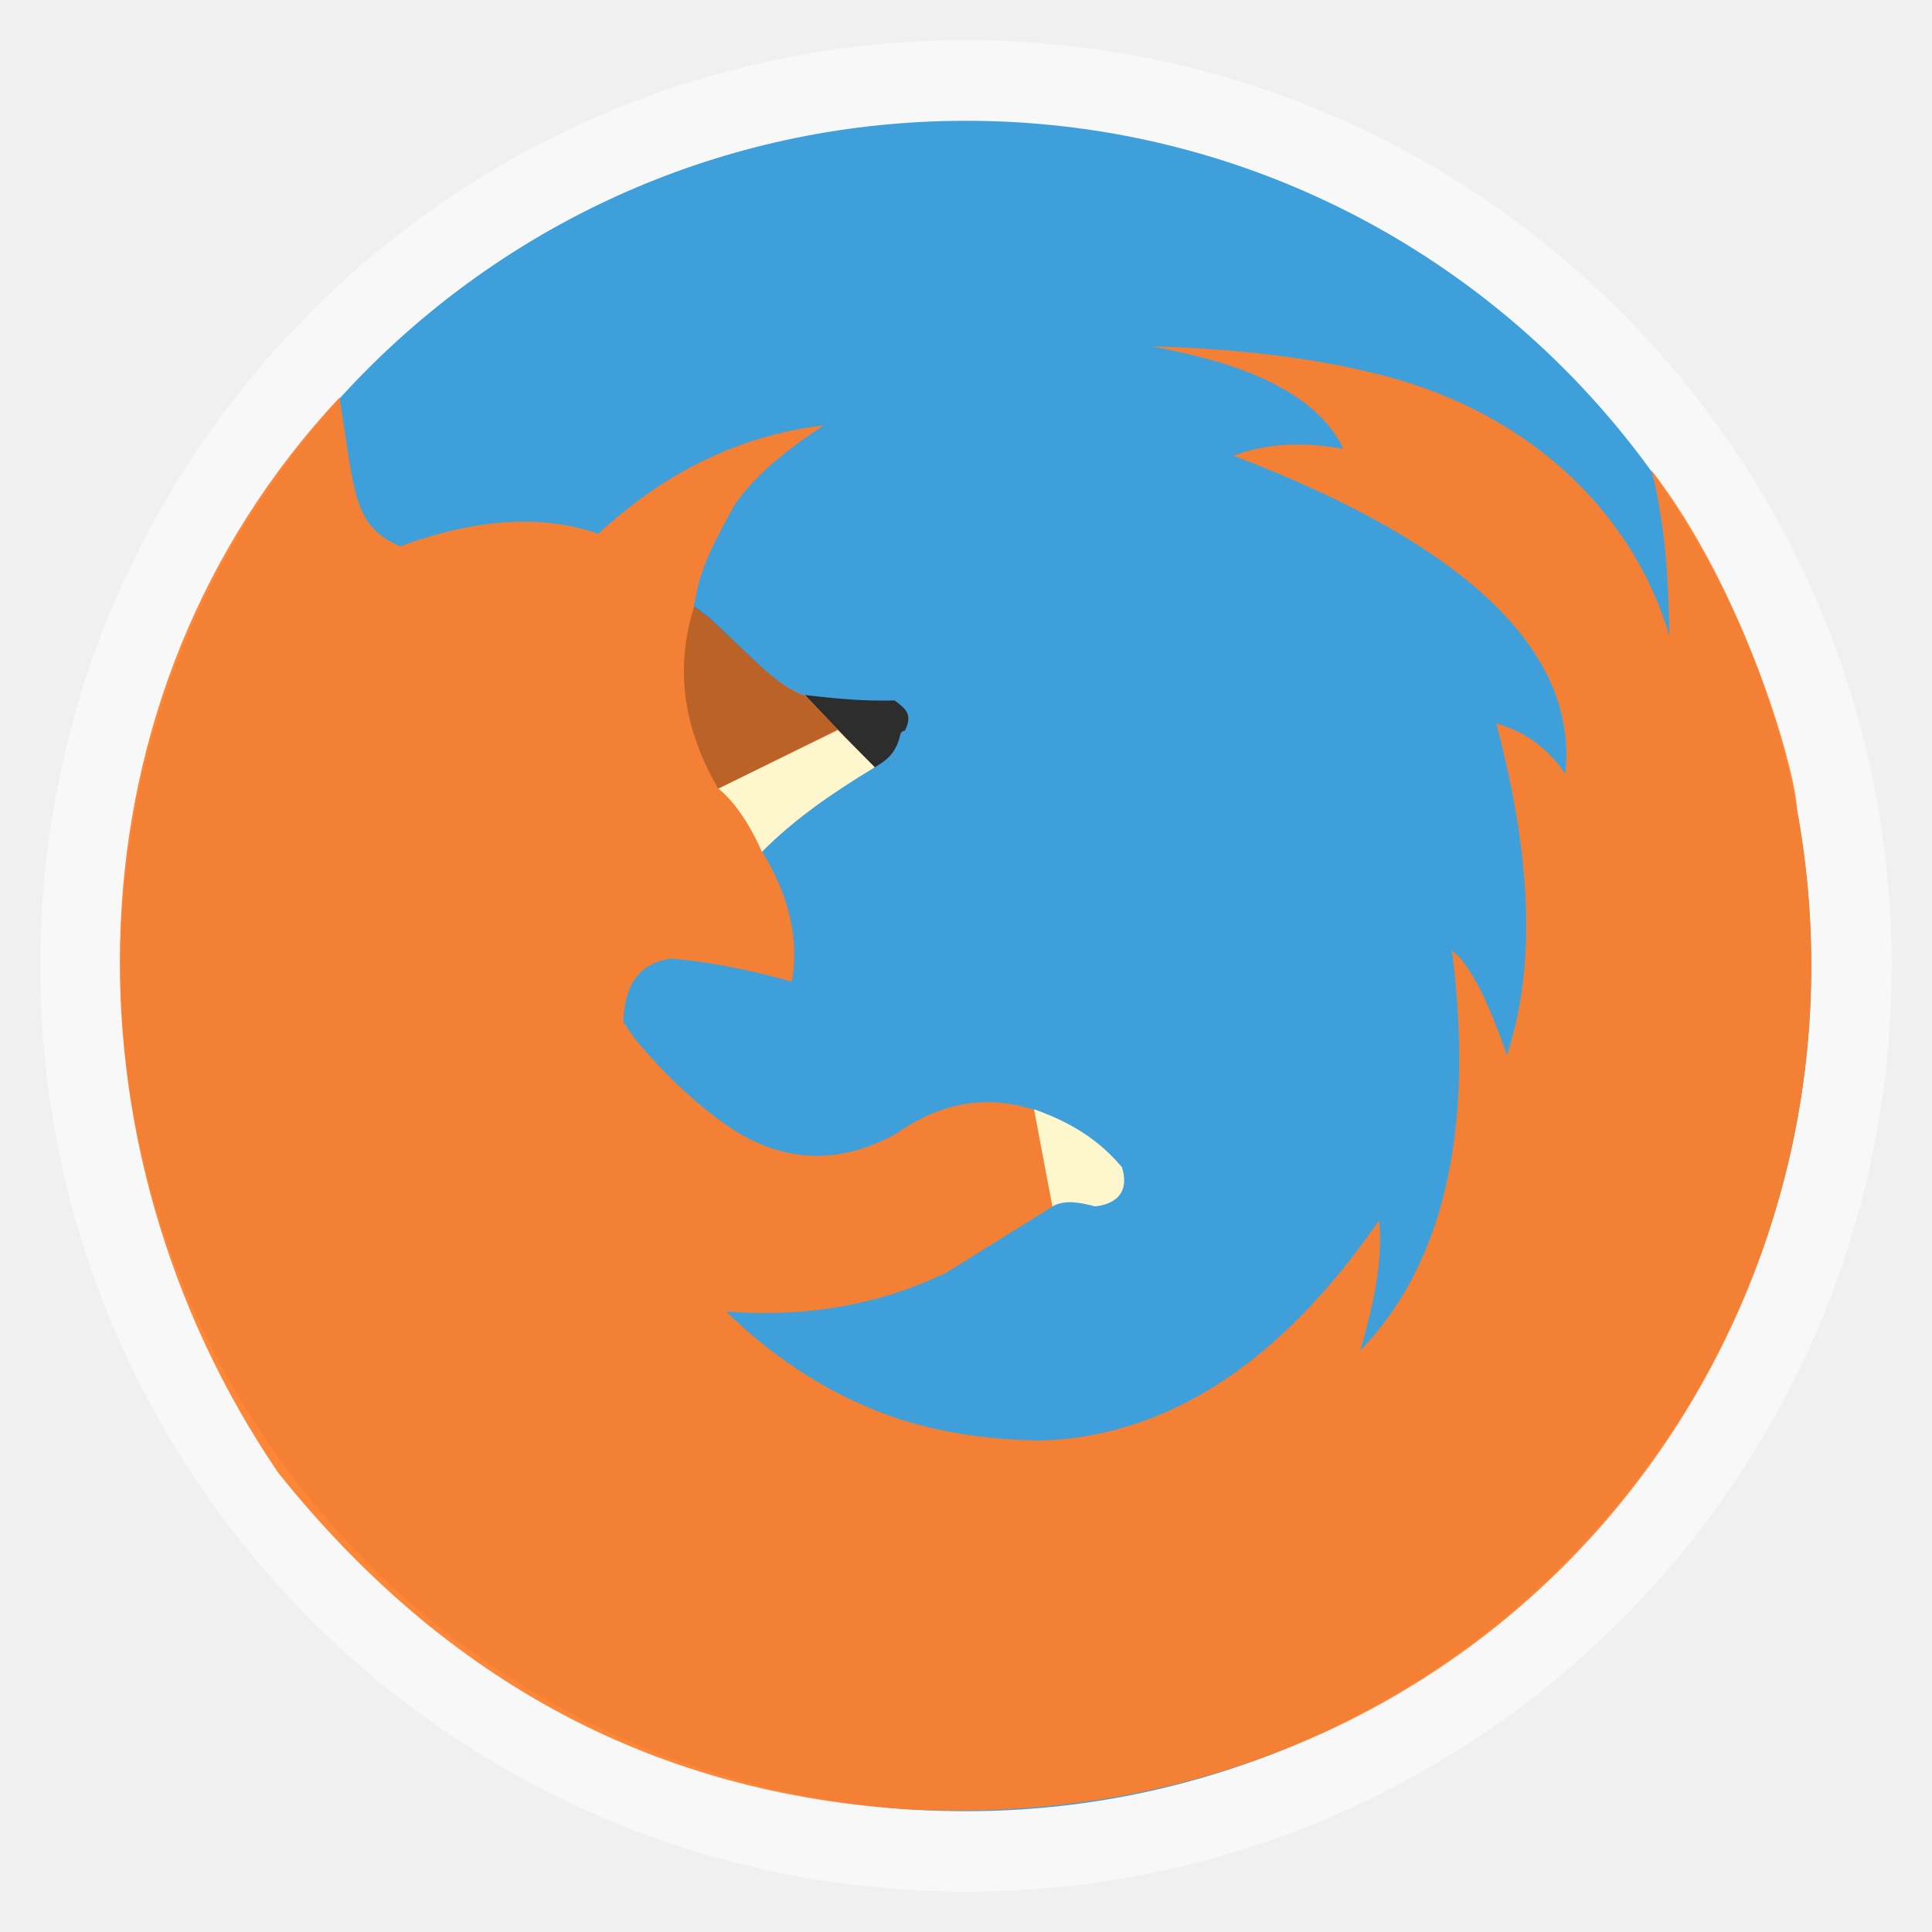
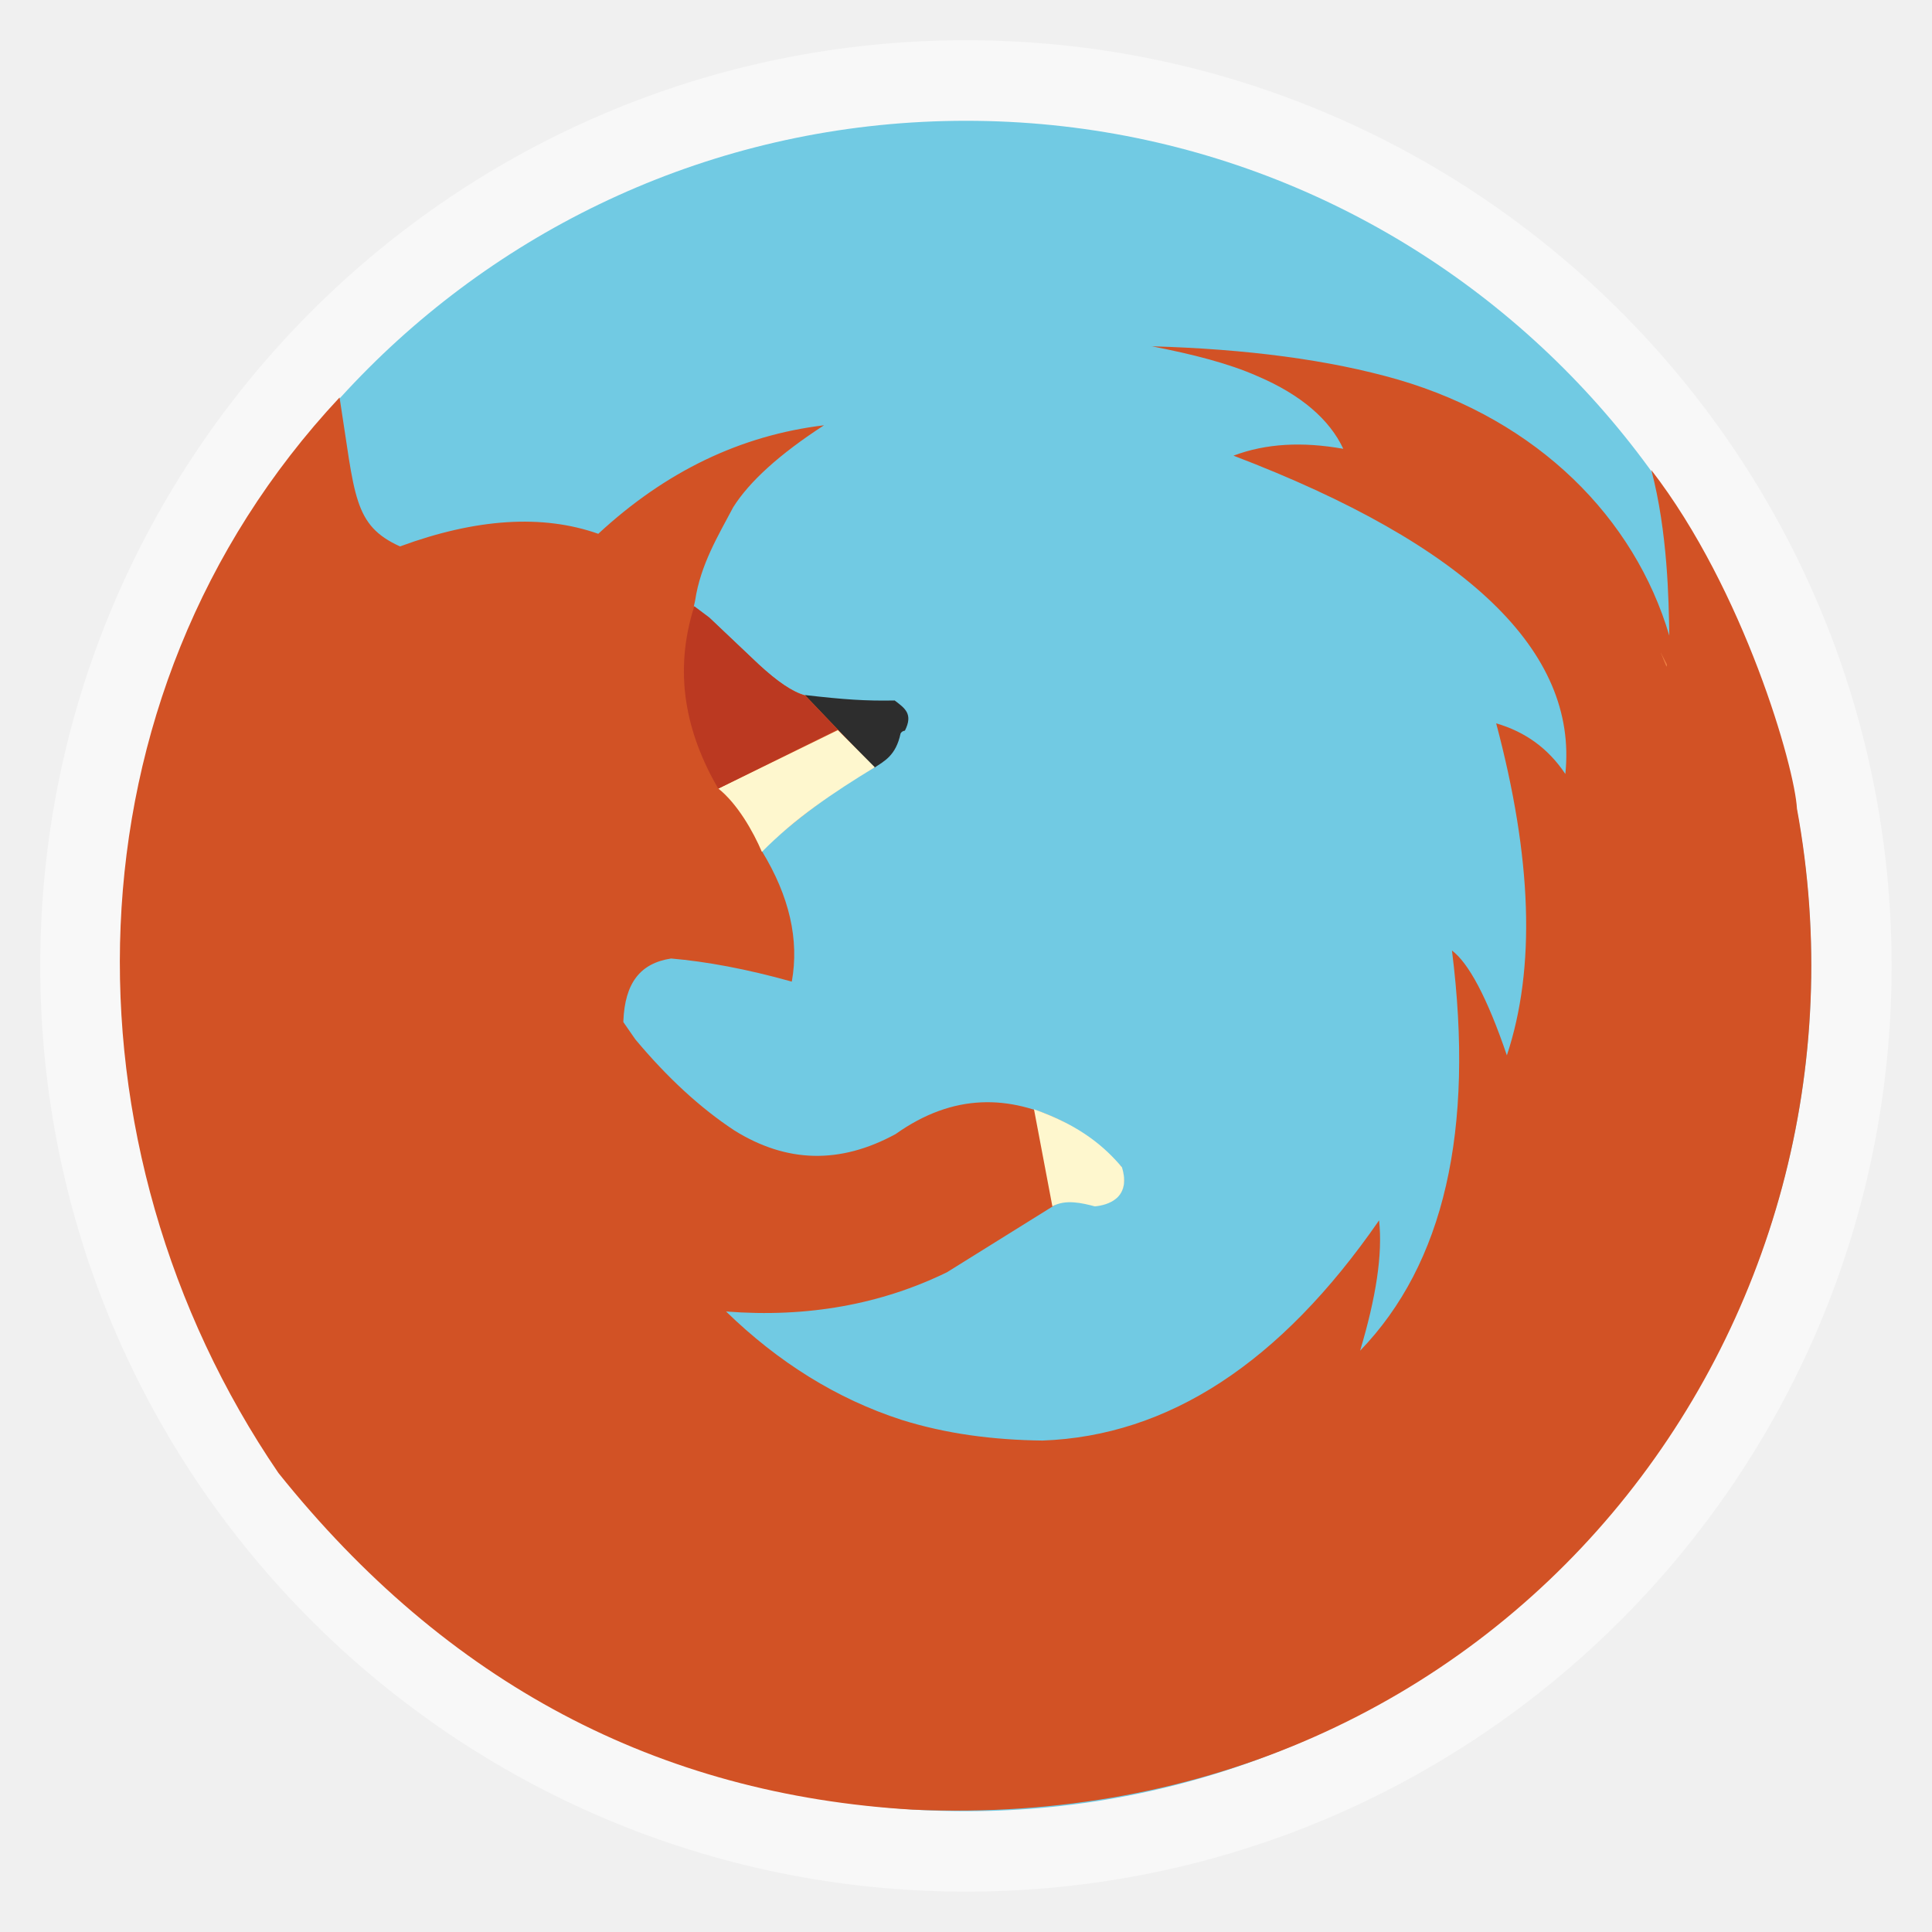
<svg xmlns="http://www.w3.org/2000/svg" width="48" viewBox="0 0 13.547 13.547" height="48">
  <g style="fill-rule:evenodd">
    <rect width="12.982" x=".282" y=".282" rx="6.491" height="12.982" style="opacity:.5;fill:#fff" />
-     <rect width="11.853" x=".847" y=".847" rx="5.926" height="11.853" style="fill:#3f9fdb" />
+     <rect width="11.853" x=".847" y=".847" rx="5.926" height="11.853" style="fill:#71cae3" />
  </g>
-   <path style="fill:#ff7f2b;fill-opacity:.941" d="m 8.071,2.427 c 0.293,0.057 0.544,0.121 0.745,0.21 0.31,0.132 0.508,0.307 0.603,0.51 -0.287,-0.051 -0.541,-0.038 -0.77,0.048 C 10.289,3.821 11.066,4.568 10.976,5.427 10.856,5.247 10.694,5.131 10.491,5.072 10.742,6.015 10.77,6.786 10.566,7.4 10.427,6.991 10.296,6.751 10.181,6.665 10.34,7.928 10.125,8.862 9.537,9.471 9.648,9.099 9.696,8.797 9.67,8.557 8.979,9.557 8.191,10.069 7.31,10.101 6.961,10.097 6.631,10.053 6.322,9.956 5.868,9.809 5.457,9.552 5.091,9.196 5.662,9.241 6.181,9.145 6.64,8.921 L 7.393,8.452 C 7.488,8.384 7.58,8.41 7.67,8.451 7.854,8.427 7.915,8.345 7.862,8.178 7.745,8.08 7.628,7.96 7.455,7.865 7.079,7.677 6.687,7.663 6.28,7.952 5.889,8.165 5.515,8.154 5.15,7.927 4.91,7.769 4.678,7.555 4.455,7.288 l -0.084,-0.121 0,-0.009 c 0.011,-0.264 0.117,-0.404 0.335,-0.437 0.245,0.021 0.528,0.073 0.846,0.162 0.053,-0.294 -0.017,-0.599 -0.209,-0.914 l 0,-0.009 C 5.641,5.693 5.912,5.501 6.138,5.377 6.219,5.271 6.254,5.238 6.313,5.143 c -0.013,-0.028 0.008,-0.033 0.025,-0.019 C 6.356,5.044 6.345,5.017 6.272,4.914 6.053,4.966 5.811,4.917 5.644,4.875 5.557,4.851 5.451,4.78 5.317,4.657 L 4.974,4.333 4.865,4.252 4.874,4.212 C 4.912,3.957 5.039,3.751 5.141,3.557 5.253,3.379 5.462,3.187 5.778,2.982 5.192,3.053 4.667,3.306 4.195,3.743 3.805,3.605 3.339,3.635 2.806,3.831 l -0.146,0.024 c -0.008,0.004 0.07,0.03 0.062,0.034 l 0.084,-0.057 C 2.474,3.682 2.49,3.475 2.381,2.787 0.416,4.889 0.395,8.045 1.952,10.328 3.132,11.802 4.612,12.584 6.397,12.689 10.548,12.875 13.268,9.297 12.6,5.67 12.585,5.382 12.23,4.139 11.579,3.296 11.694,3.732 11.701,4.21 11.705,4.457 11.461,3.632 10.785,2.949 9.804,2.662 9.319,2.522 8.738,2.447 8.071,2.428 z" />
+   <path style="fill:#d25225" d="m 8.071,2.427 c 0.293,0.057 0.544,0.121 0.745,0.21 0.31,0.132 0.508,0.307 0.603,0.51 -0.287,-0.051 -0.541,-0.038 -0.77,0.048 C 10.289,3.821 11.066,4.568 10.976,5.427 10.856,5.247 10.694,5.131 10.491,5.072 10.742,6.015 10.77,6.786 10.566,7.4 10.427,6.991 10.296,6.751 10.181,6.665 10.34,7.928 10.125,8.862 9.537,9.471 9.648,9.099 9.696,8.797 9.67,8.557 8.979,9.557 8.191,10.069 7.31,10.101 6.961,10.097 6.631,10.053 6.322,9.956 5.868,9.809 5.457,9.552 5.091,9.196 5.662,9.241 6.181,9.145 6.64,8.921 L 7.393,8.452 C 7.488,8.384 7.58,8.41 7.67,8.451 7.854,8.427 7.915,8.345 7.862,8.178 7.745,8.08 7.628,7.96 7.455,7.865 7.079,7.677 6.687,7.663 6.28,7.952 5.889,8.165 5.515,8.154 5.15,7.927 4.91,7.769 4.678,7.555 4.455,7.288 l -0.084,-0.121 0,-0.009 c 0.011,-0.264 0.117,-0.404 0.335,-0.437 0.245,0.021 0.528,0.073 0.846,0.162 0.053,-0.294 -0.017,-0.599 -0.209,-0.914 l 0,-0.009 C 5.641,5.693 5.912,5.501 6.138,5.377 6.219,5.271 6.254,5.238 6.313,5.143 c -0.013,-0.028 0.008,-0.033 0.025,-0.019 C 6.356,5.044 6.345,5.017 6.272,4.914 6.053,4.966 5.811,4.917 5.644,4.875 5.557,4.851 5.451,4.78 5.317,4.657 L 4.974,4.333 4.865,4.252 4.874,4.212 C 4.912,3.957 5.039,3.751 5.141,3.557 5.253,3.379 5.462,3.187 5.778,2.982 5.192,3.053 4.667,3.306 4.195,3.743 3.805,3.605 3.339,3.635 2.806,3.831 l -0.146,0.024 c -0.008,0.004 0.07,0.03 0.062,0.034 l 0.084,-0.057 C 2.474,3.682 2.49,3.475 2.381,2.787 0.416,4.889 0.395,8.045 1.952,10.328 3.132,11.802 4.612,12.584 6.397,12.689 10.548,12.875 13.268,9.297 12.6,5.67 12.585,5.382 12.23,4.139 11.579,3.296 11.694,3.732 11.701,4.21 11.705,4.457 11.461,3.632 10.785,2.949 9.804,2.662 9.319,2.522 8.738,2.447 8.071,2.428 z" />
  <path style="fill:#ef8043" d="m 11.646,4.578 c 0.015,0.027 0.028,0.055 0.042,0.081 -7.75e-4,0.005 7.77e-4,0.012 0,0.016 -0.003,-0.005 -0.009,-0.012 -0.009,-0.016 -0.013,-0.027 -0.02,-0.054 -0.034,-0.081 z" />
  <path style="fill:#fef7ce" d="m 26.147,29.973 c 0.328,-0.184 0.743,-0.082 1.055,0 C 27.512,29.945 28.115,29.777 27.875,29 27.478,28.532 26.875,27.974 25.69,27.561 z" transform="scale(.28222)" />
  <path style="fill:#2d2d2d" d="m 20,17.269 1.723,1.805 c 0.241,-0.161 0.536,-0.295 0.652,-0.851 0.024,-0.039 0.056,-0.062 0.108,-0.07 0.208,-0.414 0.003,-0.554 -0.254,-0.749 C 21.5,17.418 20.971,17.38 20,17.269 z" transform="scale(.28222)" />
  <path style="fill:#fef7ce" d="m 18.929,21.165 c -0.214,-0.504 -0.606,-1.193 -1.08,-1.572 l 2.968,-1.453 0.918,0.923 c -1.046,0.634 -1.992,1.28 -2.805,2.102 z" transform="scale(.28222)" />
-   <path style="fill-opacity:.235" d="M 17.25 15.062 C 16.72 16.722 17.049 18.219 17.844 19.594 L 20.812 18.125 C 20.404 17.702 20 17.281 20 17.281 C 19.693 17.196 19.318 16.939 18.844 16.5 L 17.625 15.344 L 17.25 15.062 z " transform="scale(.28222)" />
+   <path style="fill:#bb3921" d="M 17.25 15.062 C 16.72 16.722 17.049 18.219 17.844 19.594 L 20.812 18.125 C 20.404 17.702 20 17.281 20 17.281 C 19.693 17.196 19.318 16.939 18.844 16.5 L 17.625 15.344 L 17.25 15.062 z " transform="scale(.28222)" />
</svg>
